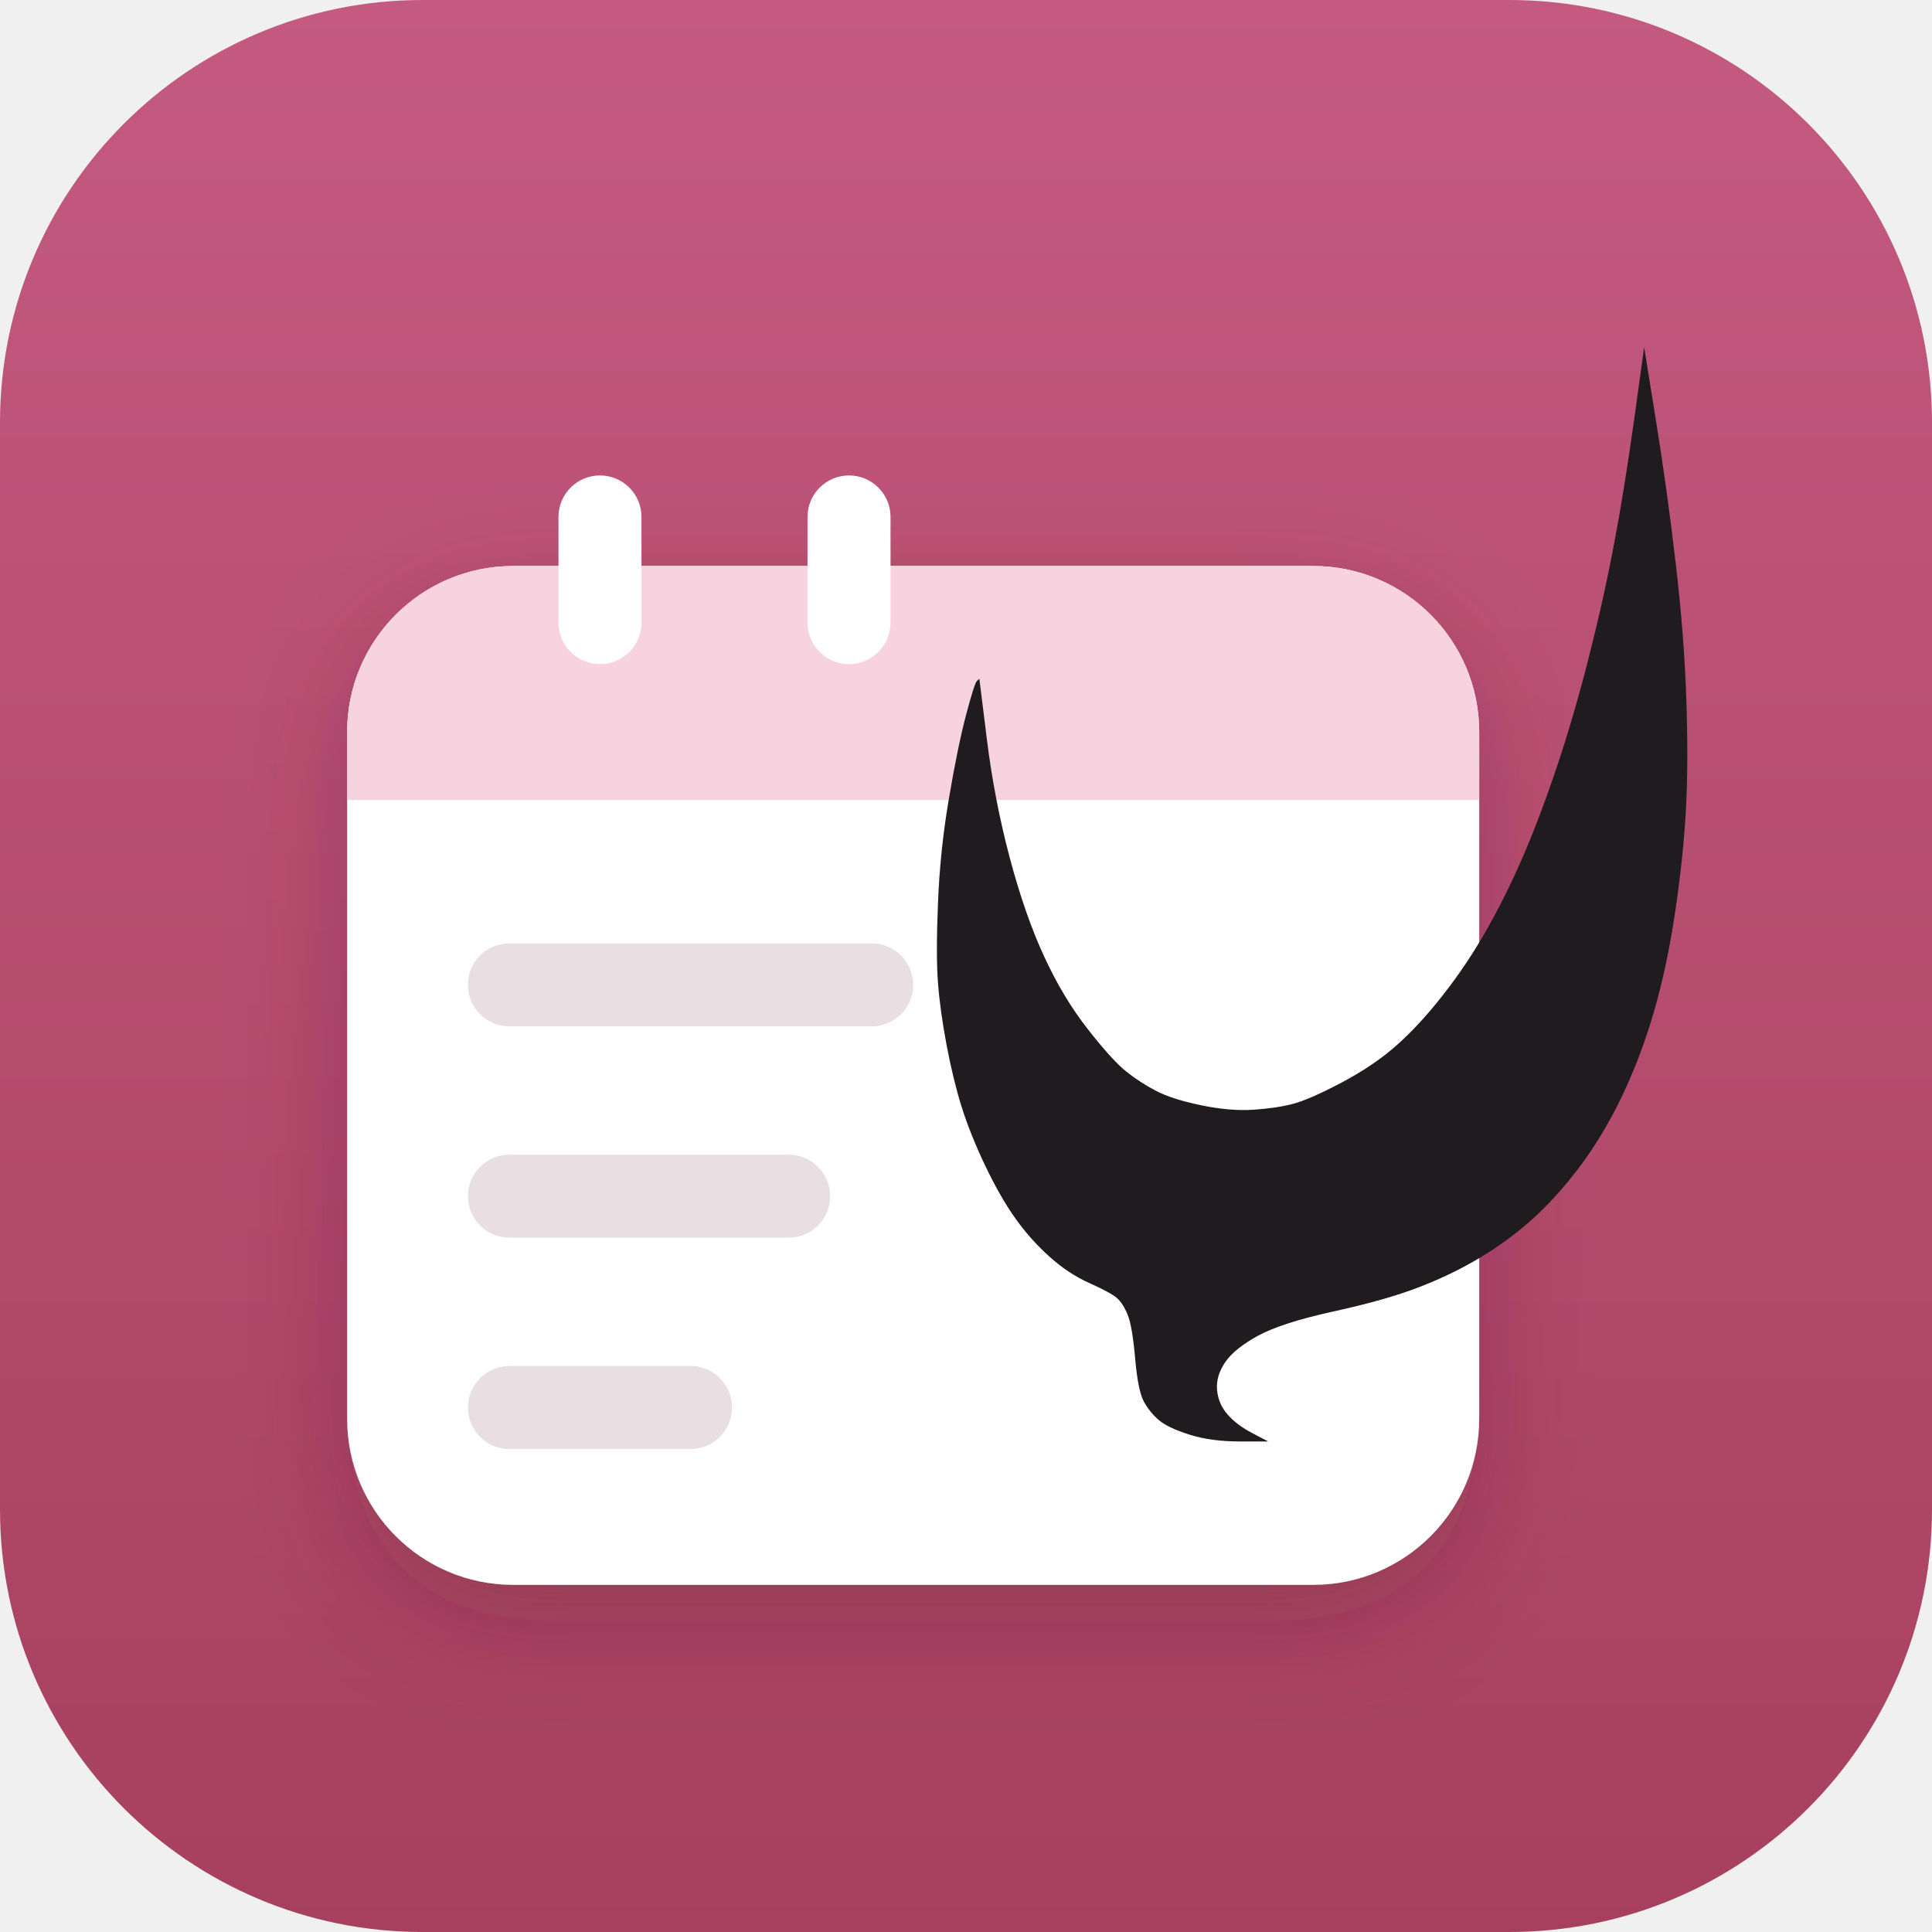
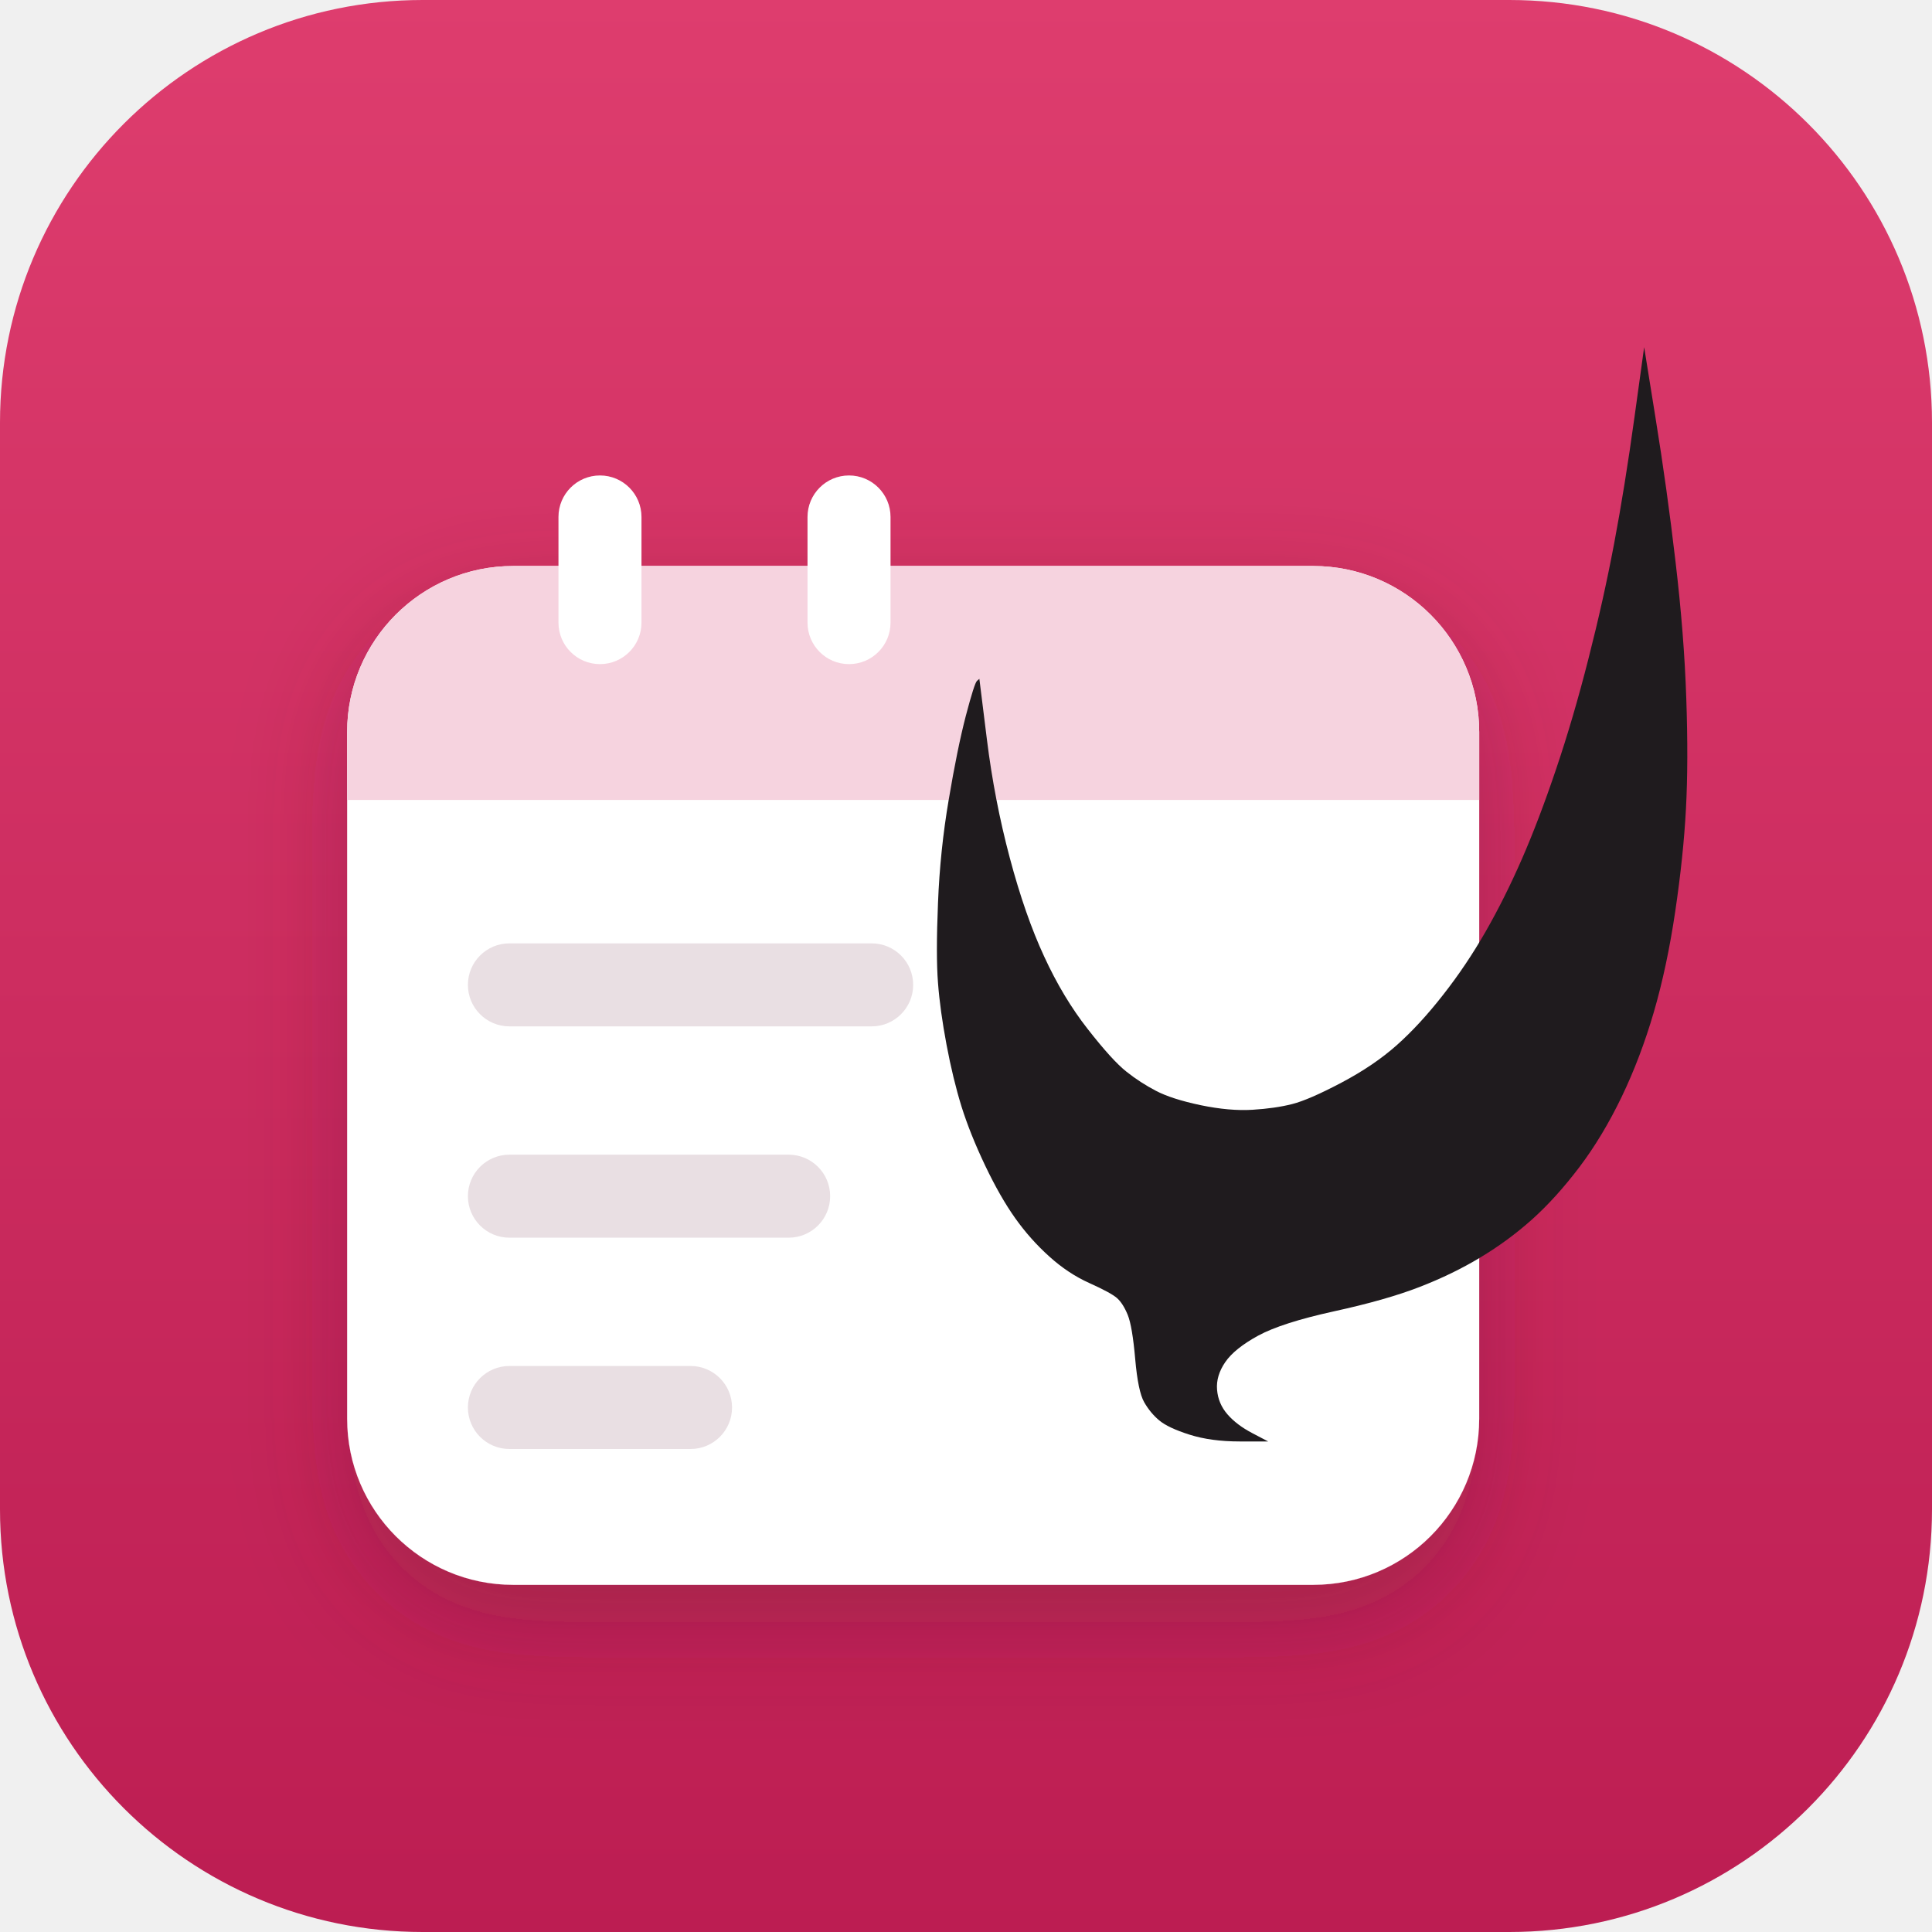
<svg xmlns="http://www.w3.org/2000/svg" viewBox="0 0 512 512">
  <defs>
    <linearGradient id="g" x1="0" y1="0" x2="0" y2="1">
-       <stop offset="0" stop-color="#c45a80" />
-       <stop offset="1" stop-color="#a7405f" />
+       <stop offset="0" stop-color="#DE3D6E" />
+       <stop offset="1" stop-color="#BC1D52" />
    </linearGradient>
    <filter id="s" x="-20%" y="-20%" width="140%" height="140%">
      <feDropShadow dx="0" dy="10" stdDeviation="14" flood-color="#5a1430" flood-opacity=".28" />
    </filter>
  </defs>
  <rect width="512" height="512" rx="112" fill="url(#g)" />
  <g filter="url(#s)">
    <rect x="92" y="150" width="300" height="270" rx="44" fill="#fff" />
  </g>
  <path d="M92 194a44 44 0 0 1 44-44h212a44 44 0 0 1 44 44v18H92z" fill="#f6d3df" />
  <rect x="148" y="126" width="22" height="50" rx="11" fill="#fff" />
  <rect x="214" y="126" width="22" height="50" rx="11" fill="#fff" />
  <rect x="124" y="250" width="118" height="22" rx="11" fill="#e9dfe3" />
  <rect x="124" y="306" width="96" height="22" rx="11" fill="#e9dfe3" />
  <rect x="124" y="362" width="70" height="22" rx="11" fill="#e9dfe3" />
  <path transform="translate(248 92) scale(2.9)" d="M63.85 6.37 L64.73 0.00 L65.77 6.47 Q66.82 12.93 67.60 19.63 Q68.39 26.32 68.58 32.10 Q68.78 37.88 68.55 42.19 Q68.32 46.51 67.57 51.57 Q66.82 56.63 65.61 60.78 Q64.40 64.92 62.67 68.52 Q60.94 72.11 58.82 74.92 Q56.69 77.73 54.51 79.69 Q52.32 81.65 49.77 83.18 Q47.22 84.72 44.19 85.89 Q41.15 87.07 36.38 88.11 Q31.61 89.16 29.46 90.33 Q27.30 91.51 26.45 92.75 Q25.60 93.99 25.70 95.26 Q25.80 96.54 26.65 97.52 Q27.50 98.50 28.94 99.25 L30.37 100.00 L27.76 100.00 Q25.15 100.00 23.19 99.38 Q21.23 98.76 20.41 98.07 Q19.60 97.39 19.04 96.41 Q18.48 95.43 18.22 92.46 Q17.96 89.48 17.54 88.44 Q17.11 87.39 16.56 86.90 Q16.00 86.41 14.04 85.53 Q12.08 84.65 10.35 83.08 Q8.62 81.52 7.25 79.59 Q5.88 77.66 4.51 74.79 Q3.14 71.91 2.35 69.40 Q1.57 66.88 0.98 63.75 Q0.39 60.61 0.20 58.10 Q0.00 55.58 0.20 50.78 Q0.39 45.98 1.18 41.35 Q1.96 36.71 2.74 33.70 Q3.53 30.70 3.76 30.50 L3.98 30.31 L4.67 35.86 Q5.36 41.41 6.76 46.67 Q8.16 51.93 9.90 55.68 Q11.63 59.44 13.88 62.31 Q16.13 65.19 17.41 66.20 Q18.68 67.21 20.12 67.96 Q21.55 68.71 24.20 69.27 Q26.85 69.82 28.94 69.69 Q31.03 69.56 32.56 69.17 Q34.10 68.78 37.07 67.21 Q40.04 65.64 42.13 63.78 Q44.22 61.92 46.34 59.21 Q48.47 56.50 50.23 53.43 Q51.99 50.36 53.56 46.77 Q55.13 43.17 56.69 38.54 Q58.26 33.90 59.63 28.51 Q61.01 23.12 61.99 17.93 Q62.97 12.74 63.85 6.37Z" fill="#1f1b1e" />
</svg>
